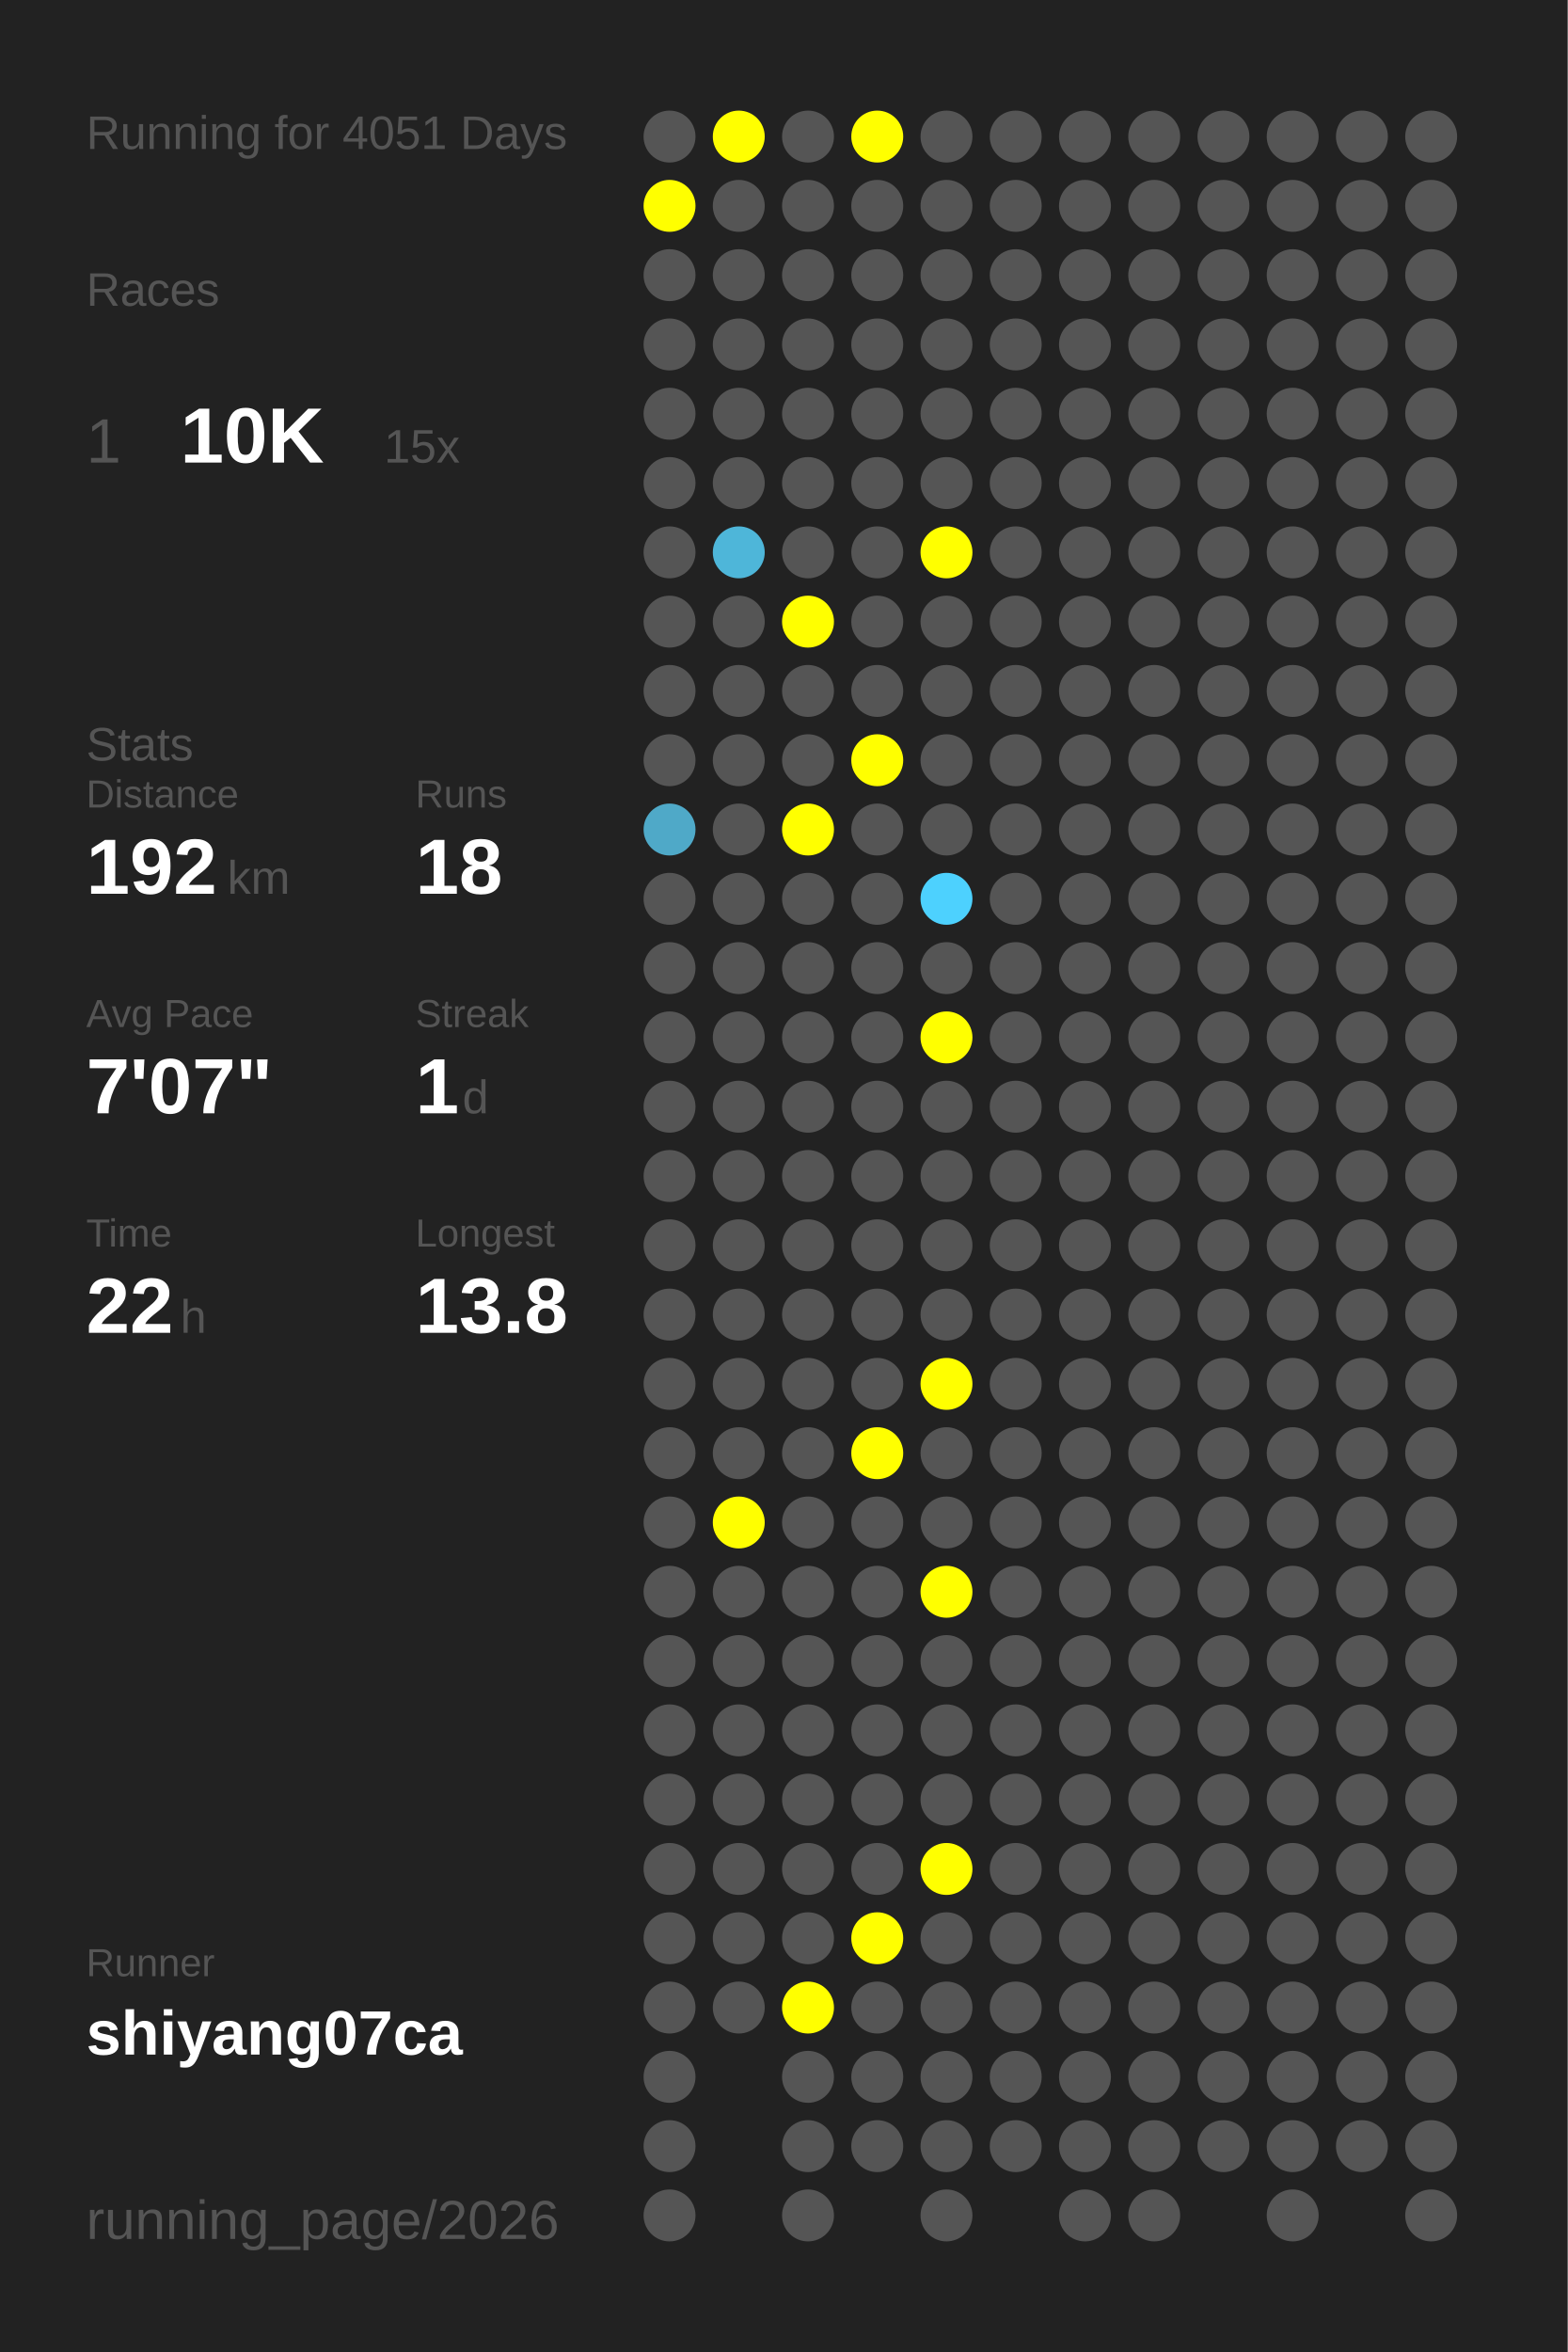
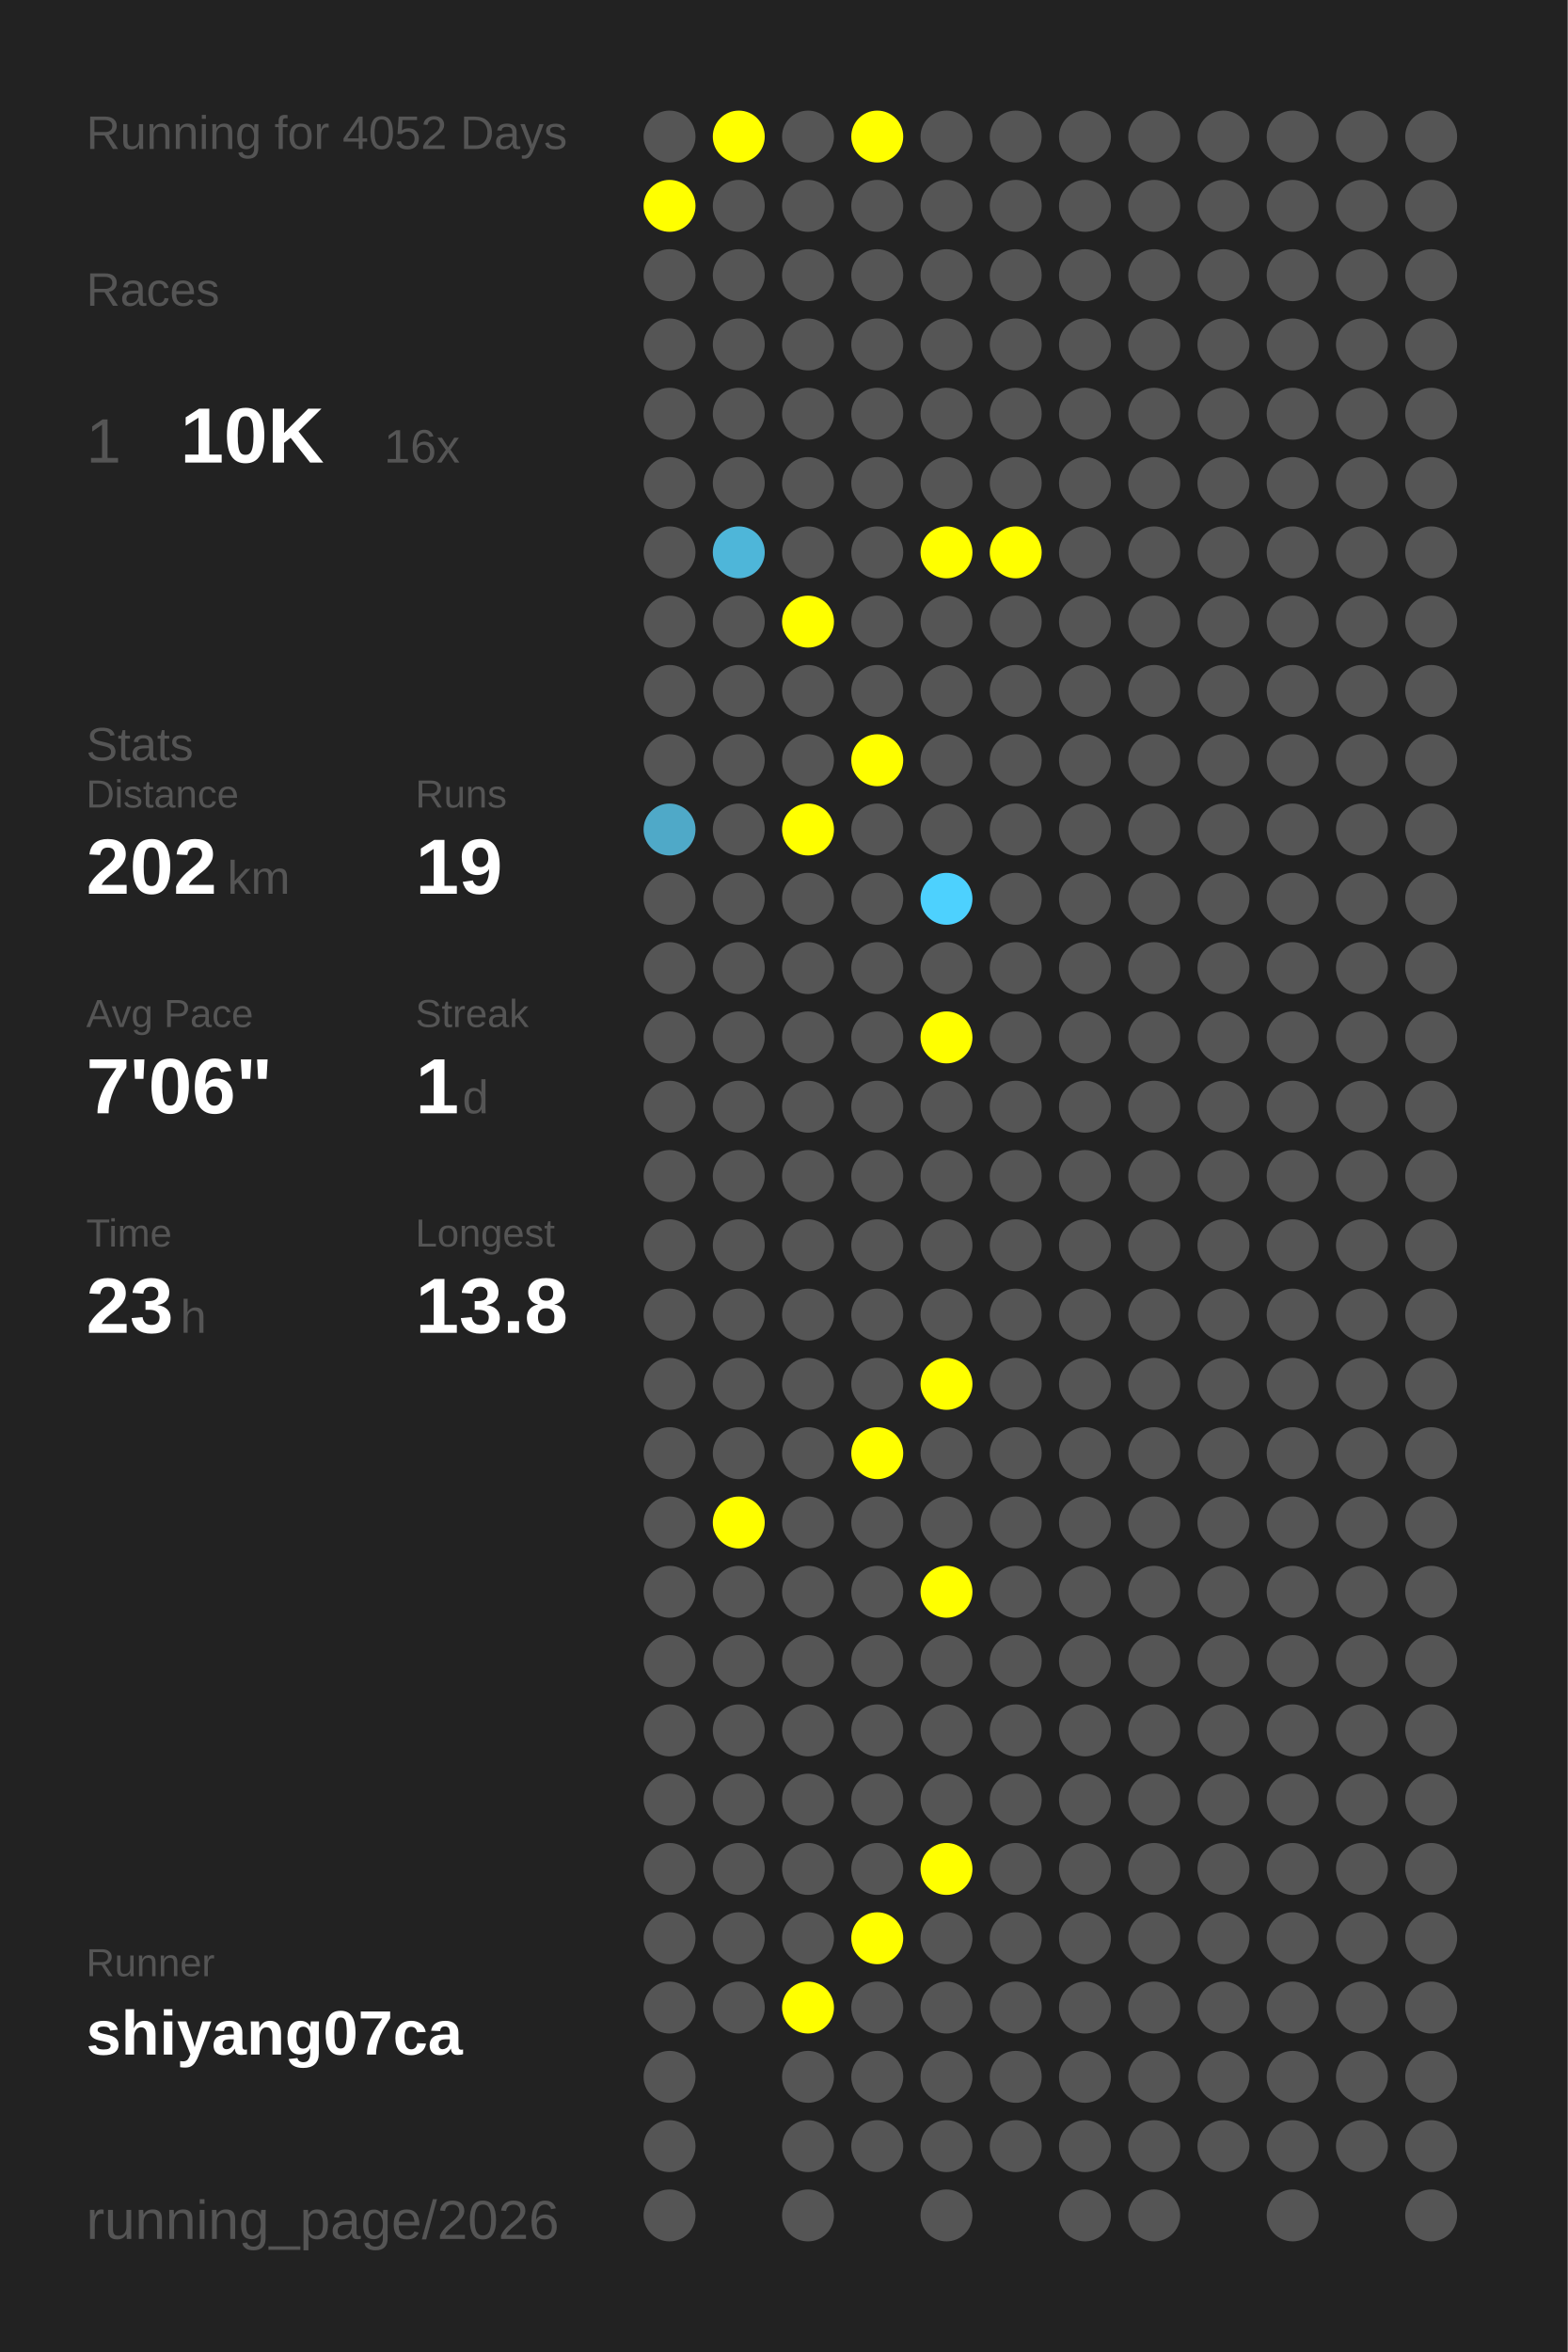
<svg xmlns="http://www.w3.org/2000/svg" baseProfile="full" height="300mm" version="1.1" viewBox="0,0,200,300" width="200mm">
  <defs />
  <rect fill="#222222" height="300" width="200" x="0" y="0" />
-   <text fill="#555555" style="font-size:6px; font-family:Arial;" x="11" y="19">Running for 4051 Days</text>
+   <text fill="#555555" style="font-size:6px; font-family:Arial;" x="11" y="19">Running for 4052 Days</text>
  <text fill="#555555" style="font-size:6px; font-family:Arial;" x="11" y="39">Races</text>
  <text fill="#555555" style="font-size:8px; font-family:Arial;" x="11" y="59">1</text>
  <text fill="#FFFFFF" style="font-size:10px; font-family:Arial; font-weight:bold;" x="23" y="59">10K</text>
-   <text fill="#555555" style="font-size:6px; font-family:Arial;" x="49" y="59">15x</text>
+   <text fill="#555555" style="font-size:6px; font-family:Arial;" x="49" y="59">16x</text>
  <text fill="#555555" style="font-size:6px; font-family:Arial;" x="11" y="97">Stats</text>
  <text fill="#555555" style="font-size:5px; font-family:Arial;" x="11" y="103">Distance</text>
-   <text fill="#FFFFFF" style="font-size:10px; font-family:Arial; font-weight:bold;" x="11" y="114">192</text>
+   <text fill="#FFFFFF" style="font-size:10px; font-family:Arial; font-weight:bold;" x="11" y="114">202</text>
  <text fill="#555555" style="font-size:6px; font-family:Arial;" x="29" y="114">km</text>
  <text fill="#555555" style="font-size:5px; font-family:Arial;" x="53" y="103">Runs</text>
-   <text fill="#FFFFFF" style="font-size:10px; font-family:Arial; font-weight:bold;" x="53" y="114">18</text>
+   <text fill="#FFFFFF" style="font-size:10px; font-family:Arial; font-weight:bold;" x="53" y="114">19</text>
  <text fill="#555555" style="font-size:5px; font-family:Arial;" x="11" y="131">Avg Pace</text>
-   <text fill="#FFFFFF" style="font-size:10px; font-family:Arial; font-weight:bold;" x="11" y="142">7'07"</text>
+   <text fill="#FFFFFF" style="font-size:10px; font-family:Arial; font-weight:bold;" x="11" y="142">7'06"</text>
  <text fill="#555555" style="font-size:5px; font-family:Arial;" x="53" y="131">Streak</text>
  <text fill="#FFFFFF" style="font-size:10px; font-family:Arial; font-weight:bold;" x="53" y="142">1</text>
  <text fill="#555555" style="font-size:6px; font-family:Arial;" x="59" y="142">d</text>
  <text fill="#555555" style="font-size:5px; font-family:Arial;" x="11" y="159">Time</text>
-   <text fill="#FFFFFF" style="font-size:10px; font-family:Arial; font-weight:bold;" x="11" y="170">22</text>
+   <text fill="#FFFFFF" style="font-size:10px; font-family:Arial; font-weight:bold;" x="11" y="170">23</text>
  <text fill="#555555" style="font-size:6px; font-family:Arial;" x="23" y="170">h</text>
  <text fill="#555555" style="font-size:5px; font-family:Arial;" x="53" y="159">Longest</text>
  <text fill="#FFFFFF" style="font-size:10px; font-family:Arial; font-weight:bold;" x="53" y="170">13.8</text>
  <text fill="#555555" style="font-size:5px; font-family:Arial;" x="11" y="252.065">Runner</text>
  <text fill="#FFFFFF" style="font-size:8px; font-family:Arial; font-weight:bold;" x="11" y="262.065">shiyang07ca</text>
  <text fill="#555555" style="font-size:7px; font-family:Arial;" x="11" y="285.581">running_page/2026</text>
  <circle cx="85.417" cy="17.419" fill="#555555" r="3.312" />
  <circle cx="85.417" cy="26.258" fill="#FFFF00" r="3.312" />
  <circle cx="85.417" cy="35.097" fill="#555555" r="3.312" />
  <circle cx="85.417" cy="43.935" fill="#555555" r="3.312" />
  <circle cx="85.417" cy="52.774" fill="#555555" r="3.312" />
  <circle cx="85.417" cy="61.613" fill="#555555" r="3.312" />
  <circle cx="85.417" cy="70.452" fill="#555555" r="3.312" />
  <circle cx="85.417" cy="79.29" fill="#555555" r="3.312" />
  <circle cx="85.417" cy="88.129" fill="#555555" r="3.312" />
  <circle cx="85.417" cy="96.968" fill="#555555" r="3.312" />
  <circle cx="85.417" cy="105.806" fill="#4fa9c8" r="3.312" />
  <circle cx="85.417" cy="114.645" fill="#555555" r="3.312" />
  <circle cx="85.417" cy="123.484" fill="#555555" r="3.312" />
  <circle cx="85.417" cy="132.323" fill="#555555" r="3.312" />
  <circle cx="85.417" cy="141.161" fill="#555555" r="3.312" />
  <circle cx="85.417" cy="150" fill="#555555" r="3.312" />
  <circle cx="85.417" cy="158.839" fill="#555555" r="3.312" />
  <circle cx="85.417" cy="167.677" fill="#555555" r="3.312" />
  <circle cx="85.417" cy="176.516" fill="#555555" r="3.312" />
  <circle cx="85.417" cy="185.355" fill="#555555" r="3.312" />
  <circle cx="85.417" cy="194.194" fill="#555555" r="3.312" />
  <circle cx="85.417" cy="203.032" fill="#555555" r="3.312" />
  <circle cx="85.417" cy="211.871" fill="#555555" r="3.312" />
  <circle cx="85.417" cy="220.71" fill="#555555" r="3.312" />
  <circle cx="85.417" cy="229.548" fill="#555555" r="3.312" />
  <circle cx="85.417" cy="238.387" fill="#555555" r="3.312" />
  <circle cx="85.417" cy="247.226" fill="#555555" r="3.312" />
  <circle cx="85.417" cy="256.065" fill="#555555" r="3.312" />
  <circle cx="85.417" cy="264.903" fill="#555555" r="3.312" />
  <circle cx="85.417" cy="273.742" fill="#555555" r="3.312" />
  <circle cx="85.417" cy="282.581" fill="#555555" r="3.312" />
  <circle cx="94.25" cy="17.419" fill="#FFFF00" r="3.312" />
  <circle cx="94.25" cy="26.258" fill="#555555" r="3.312" />
  <circle cx="94.25" cy="35.097" fill="#555555" r="3.312" />
  <circle cx="94.25" cy="43.935" fill="#555555" r="3.312" />
  <circle cx="94.25" cy="52.774" fill="#555555" r="3.312" />
  <circle cx="94.25" cy="61.613" fill="#555555" r="3.312" />
  <circle cx="94.25" cy="70.452" fill="#4eb6d9" r="3.312" />
  <circle cx="94.25" cy="79.29" fill="#555555" r="3.312" />
  <circle cx="94.25" cy="88.129" fill="#555555" r="3.312" />
  <circle cx="94.25" cy="96.968" fill="#555555" r="3.312" />
  <circle cx="94.25" cy="105.806" fill="#555555" r="3.312" />
  <circle cx="94.25" cy="114.645" fill="#555555" r="3.312" />
  <circle cx="94.25" cy="123.484" fill="#555555" r="3.312" />
  <circle cx="94.25" cy="132.323" fill="#555555" r="3.312" />
  <circle cx="94.25" cy="141.161" fill="#555555" r="3.312" />
  <circle cx="94.25" cy="150" fill="#555555" r="3.312" />
  <circle cx="94.25" cy="158.839" fill="#555555" r="3.312" />
  <circle cx="94.25" cy="167.677" fill="#555555" r="3.312" />
  <circle cx="94.25" cy="176.516" fill="#555555" r="3.312" />
  <circle cx="94.25" cy="185.355" fill="#555555" r="3.312" />
  <circle cx="94.25" cy="194.194" fill="#FFFF00" r="3.312" />
  <circle cx="94.25" cy="203.032" fill="#555555" r="3.312" />
  <circle cx="94.25" cy="211.871" fill="#555555" r="3.312" />
  <circle cx="94.25" cy="220.71" fill="#555555" r="3.312" />
  <circle cx="94.25" cy="229.548" fill="#555555" r="3.312" />
  <circle cx="94.25" cy="238.387" fill="#555555" r="3.312" />
  <circle cx="94.25" cy="247.226" fill="#555555" r="3.312" />
  <circle cx="94.25" cy="256.065" fill="#555555" r="3.312" />
  <circle cx="103.083" cy="17.419" fill="#555555" r="3.312" />
  <circle cx="103.083" cy="26.258" fill="#555555" r="3.312" />
  <circle cx="103.083" cy="35.097" fill="#555555" r="3.312" />
  <circle cx="103.083" cy="43.935" fill="#555555" r="3.312" />
  <circle cx="103.083" cy="52.774" fill="#555555" r="3.312" />
  <circle cx="103.083" cy="61.613" fill="#555555" r="3.312" />
  <circle cx="103.083" cy="70.452" fill="#555555" r="3.312" />
  <circle cx="103.083" cy="79.29" fill="#FFFF00" r="3.312" />
  <circle cx="103.083" cy="88.129" fill="#555555" r="3.312" />
  <circle cx="103.083" cy="96.968" fill="#555555" r="3.312" />
  <circle cx="103.083" cy="105.806" fill="#FFFF00" r="3.312" />
  <circle cx="103.083" cy="114.645" fill="#555555" r="3.312" />
  <circle cx="103.083" cy="123.484" fill="#555555" r="3.312" />
  <circle cx="103.083" cy="132.323" fill="#555555" r="3.312" />
  <circle cx="103.083" cy="141.161" fill="#555555" r="3.312" />
  <circle cx="103.083" cy="150" fill="#555555" r="3.312" />
  <circle cx="103.083" cy="158.839" fill="#555555" r="3.312" />
  <circle cx="103.083" cy="167.677" fill="#555555" r="3.312" />
  <circle cx="103.083" cy="176.516" fill="#555555" r="3.312" />
  <circle cx="103.083" cy="185.355" fill="#555555" r="3.312" />
  <circle cx="103.083" cy="194.194" fill="#555555" r="3.312" />
  <circle cx="103.083" cy="203.032" fill="#555555" r="3.312" />
  <circle cx="103.083" cy="211.871" fill="#555555" r="3.312" />
  <circle cx="103.083" cy="220.71" fill="#555555" r="3.312" />
  <circle cx="103.083" cy="229.548" fill="#555555" r="3.312" />
  <circle cx="103.083" cy="238.387" fill="#555555" r="3.312" />
  <circle cx="103.083" cy="247.226" fill="#555555" r="3.312" />
  <circle cx="103.083" cy="256.065" fill="#FFFF00" r="3.312" />
  <circle cx="103.083" cy="264.903" fill="#555555" r="3.312" />
  <circle cx="103.083" cy="273.742" fill="#555555" r="3.312" />
  <circle cx="103.083" cy="282.581" fill="#555555" r="3.312" />
  <circle cx="111.917" cy="17.419" fill="#FFFF00" r="3.312" />
  <circle cx="111.917" cy="26.258" fill="#555555" r="3.312" />
  <circle cx="111.917" cy="35.097" fill="#555555" r="3.312" />
  <circle cx="111.917" cy="43.935" fill="#555555" r="3.312" />
  <circle cx="111.917" cy="52.774" fill="#555555" r="3.312" />
  <circle cx="111.917" cy="61.613" fill="#555555" r="3.312" />
  <circle cx="111.917" cy="70.452" fill="#555555" r="3.312" />
  <circle cx="111.917" cy="79.29" fill="#555555" r="3.312" />
  <circle cx="111.917" cy="88.129" fill="#555555" r="3.312" />
  <circle cx="111.917" cy="96.968" fill="#FFFF00" r="3.312" />
  <circle cx="111.917" cy="105.806" fill="#555555" r="3.312" />
  <circle cx="111.917" cy="114.645" fill="#555555" r="3.312" />
  <circle cx="111.917" cy="123.484" fill="#555555" r="3.312" />
  <circle cx="111.917" cy="132.323" fill="#555555" r="3.312" />
  <circle cx="111.917" cy="141.161" fill="#555555" r="3.312" />
  <circle cx="111.917" cy="150" fill="#555555" r="3.312" />
  <circle cx="111.917" cy="158.839" fill="#555555" r="3.312" />
  <circle cx="111.917" cy="167.677" fill="#555555" r="3.312" />
  <circle cx="111.917" cy="176.516" fill="#555555" r="3.312" />
  <circle cx="111.917" cy="185.355" fill="#FFFF00" r="3.312" />
  <circle cx="111.917" cy="194.194" fill="#555555" r="3.312" />
  <circle cx="111.917" cy="203.032" fill="#555555" r="3.312" />
  <circle cx="111.917" cy="211.871" fill="#555555" r="3.312" />
  <circle cx="111.917" cy="220.71" fill="#555555" r="3.312" />
  <circle cx="111.917" cy="229.548" fill="#555555" r="3.312" />
  <circle cx="111.917" cy="238.387" fill="#555555" r="3.312" />
  <circle cx="111.917" cy="247.226" fill="#FFFF00" r="3.312" />
  <circle cx="111.917" cy="256.065" fill="#555555" r="3.312" />
  <circle cx="111.917" cy="264.903" fill="#555555" r="3.312" />
  <circle cx="111.917" cy="273.742" fill="#555555" r="3.312" />
  <circle cx="120.75" cy="17.419" fill="#555555" r="3.312" />
  <circle cx="120.75" cy="26.258" fill="#555555" r="3.312" />
  <circle cx="120.75" cy="35.097" fill="#555555" r="3.312" />
  <circle cx="120.75" cy="43.935" fill="#555555" r="3.312" />
  <circle cx="120.75" cy="52.774" fill="#555555" r="3.312" />
  <circle cx="120.75" cy="61.613" fill="#555555" r="3.312" />
  <circle cx="120.75" cy="70.452" fill="#FFFF00" r="3.312" />
  <circle cx="120.75" cy="79.29" fill="#555555" r="3.312" />
  <circle cx="120.75" cy="88.129" fill="#555555" r="3.312" />
  <circle cx="120.75" cy="96.968" fill="#555555" r="3.312" />
  <circle cx="120.75" cy="105.806" fill="#555555" r="3.312" />
  <circle cx="120.75" cy="114.645" fill="#4dd1fe" r="3.312" />
  <circle cx="120.75" cy="123.484" fill="#555555" r="3.312" />
  <circle cx="120.75" cy="132.323" fill="#FFFF00" r="3.312" />
  <circle cx="120.75" cy="141.161" fill="#555555" r="3.312" />
  <circle cx="120.75" cy="150" fill="#555555" r="3.312" />
  <circle cx="120.75" cy="158.839" fill="#555555" r="3.312" />
  <circle cx="120.75" cy="167.677" fill="#555555" r="3.312" />
  <circle cx="120.75" cy="176.516" fill="#FFFF00" r="3.312" />
  <circle cx="120.75" cy="185.355" fill="#555555" r="3.312" />
  <circle cx="120.75" cy="194.194" fill="#555555" r="3.312" />
  <circle cx="120.75" cy="203.032" fill="#FFFF00" r="3.312" />
  <circle cx="120.75" cy="211.871" fill="#555555" r="3.312" />
  <circle cx="120.75" cy="220.71" fill="#555555" r="3.312" />
  <circle cx="120.75" cy="229.548" fill="#555555" r="3.312" />
  <circle cx="120.75" cy="238.387" fill="#FFFF00" r="3.312" />
  <circle cx="120.75" cy="247.226" fill="#555555" r="3.312" />
  <circle cx="120.75" cy="256.065" fill="#555555" r="3.312" />
  <circle cx="120.75" cy="264.903" fill="#555555" r="3.312" />
  <circle cx="120.75" cy="273.742" fill="#555555" r="3.312" />
  <circle cx="120.75" cy="282.581" fill="#555555" r="3.312" />
  <circle cx="129.583" cy="17.419" fill="#555555" r="3.312" />
  <circle cx="129.583" cy="26.258" fill="#555555" r="3.312" />
  <circle cx="129.583" cy="35.097" fill="#555555" r="3.312" />
  <circle cx="129.583" cy="43.935" fill="#555555" r="3.312" />
  <circle cx="129.583" cy="52.774" fill="#555555" r="3.312" />
  <circle cx="129.583" cy="61.613" fill="#555555" r="3.312" />
-   <circle cx="129.583" cy="70.452" fill="#555555" r="3.312" />
+   <circle cx="129.583" cy="70.452" fill="#FFFF00" r="3.312" />
  <circle cx="129.583" cy="79.29" fill="#555555" r="3.312" />
  <circle cx="129.583" cy="88.129" fill="#555555" r="3.312" />
  <circle cx="129.583" cy="96.968" fill="#555555" r="3.312" />
  <circle cx="129.583" cy="105.806" fill="#555555" r="3.312" />
  <circle cx="129.583" cy="114.645" fill="#555555" r="3.312" />
  <circle cx="129.583" cy="123.484" fill="#555555" r="3.312" />
  <circle cx="129.583" cy="132.323" fill="#555555" r="3.312" />
  <circle cx="129.583" cy="141.161" fill="#555555" r="3.312" />
  <circle cx="129.583" cy="150" fill="#555555" r="3.312" />
  <circle cx="129.583" cy="158.839" fill="#555555" r="3.312" />
  <circle cx="129.583" cy="167.677" fill="#555555" r="3.312" />
  <circle cx="129.583" cy="176.516" fill="#555555" r="3.312" />
  <circle cx="129.583" cy="185.355" fill="#555555" r="3.312" />
  <circle cx="129.583" cy="194.194" fill="#555555" r="3.312" />
  <circle cx="129.583" cy="203.032" fill="#555555" r="3.312" />
  <circle cx="129.583" cy="211.871" fill="#555555" r="3.312" />
  <circle cx="129.583" cy="220.71" fill="#555555" r="3.312" />
  <circle cx="129.583" cy="229.548" fill="#555555" r="3.312" />
  <circle cx="129.583" cy="238.387" fill="#555555" r="3.312" />
  <circle cx="129.583" cy="247.226" fill="#555555" r="3.312" />
  <circle cx="129.583" cy="256.065" fill="#555555" r="3.312" />
  <circle cx="129.583" cy="264.903" fill="#555555" r="3.312" />
  <circle cx="129.583" cy="273.742" fill="#555555" r="3.312" />
  <circle cx="138.417" cy="17.419" fill="#555555" r="3.312" />
  <circle cx="138.417" cy="26.258" fill="#555555" r="3.312" />
  <circle cx="138.417" cy="35.097" fill="#555555" r="3.312" />
  <circle cx="138.417" cy="43.935" fill="#555555" r="3.312" />
  <circle cx="138.417" cy="52.774" fill="#555555" r="3.312" />
  <circle cx="138.417" cy="61.613" fill="#555555" r="3.312" />
  <circle cx="138.417" cy="70.452" fill="#555555" r="3.312" />
  <circle cx="138.417" cy="79.29" fill="#555555" r="3.312" />
  <circle cx="138.417" cy="88.129" fill="#555555" r="3.312" />
  <circle cx="138.417" cy="96.968" fill="#555555" r="3.312" />
  <circle cx="138.417" cy="105.806" fill="#555555" r="3.312" />
  <circle cx="138.417" cy="114.645" fill="#555555" r="3.312" />
  <circle cx="138.417" cy="123.484" fill="#555555" r="3.312" />
  <circle cx="138.417" cy="132.323" fill="#555555" r="3.312" />
  <circle cx="138.417" cy="141.161" fill="#555555" r="3.312" />
  <circle cx="138.417" cy="150" fill="#555555" r="3.312" />
  <circle cx="138.417" cy="158.839" fill="#555555" r="3.312" />
  <circle cx="138.417" cy="167.677" fill="#555555" r="3.312" />
  <circle cx="138.417" cy="176.516" fill="#555555" r="3.312" />
  <circle cx="138.417" cy="185.355" fill="#555555" r="3.312" />
  <circle cx="138.417" cy="194.194" fill="#555555" r="3.312" />
  <circle cx="138.417" cy="203.032" fill="#555555" r="3.312" />
  <circle cx="138.417" cy="211.871" fill="#555555" r="3.312" />
  <circle cx="138.417" cy="220.71" fill="#555555" r="3.312" />
  <circle cx="138.417" cy="229.548" fill="#555555" r="3.312" />
  <circle cx="138.417" cy="238.387" fill="#555555" r="3.312" />
  <circle cx="138.417" cy="247.226" fill="#555555" r="3.312" />
  <circle cx="138.417" cy="256.065" fill="#555555" r="3.312" />
  <circle cx="138.417" cy="264.903" fill="#555555" r="3.312" />
  <circle cx="138.417" cy="273.742" fill="#555555" r="3.312" />
  <circle cx="138.417" cy="282.581" fill="#555555" r="3.312" />
  <circle cx="147.25" cy="17.419" fill="#555555" r="3.312" />
  <circle cx="147.25" cy="26.258" fill="#555555" r="3.312" />
  <circle cx="147.25" cy="35.097" fill="#555555" r="3.312" />
  <circle cx="147.25" cy="43.935" fill="#555555" r="3.312" />
  <circle cx="147.25" cy="52.774" fill="#555555" r="3.312" />
  <circle cx="147.25" cy="61.613" fill="#555555" r="3.312" />
  <circle cx="147.25" cy="70.452" fill="#555555" r="3.312" />
  <circle cx="147.25" cy="79.29" fill="#555555" r="3.312" />
  <circle cx="147.25" cy="88.129" fill="#555555" r="3.312" />
  <circle cx="147.25" cy="96.968" fill="#555555" r="3.312" />
  <circle cx="147.25" cy="105.806" fill="#555555" r="3.312" />
  <circle cx="147.25" cy="114.645" fill="#555555" r="3.312" />
  <circle cx="147.25" cy="123.484" fill="#555555" r="3.312" />
  <circle cx="147.25" cy="132.323" fill="#555555" r="3.312" />
  <circle cx="147.25" cy="141.161" fill="#555555" r="3.312" />
  <circle cx="147.25" cy="150" fill="#555555" r="3.312" />
  <circle cx="147.25" cy="158.839" fill="#555555" r="3.312" />
  <circle cx="147.25" cy="167.677" fill="#555555" r="3.312" />
  <circle cx="147.25" cy="176.516" fill="#555555" r="3.312" />
  <circle cx="147.25" cy="185.355" fill="#555555" r="3.312" />
  <circle cx="147.25" cy="194.194" fill="#555555" r="3.312" />
  <circle cx="147.25" cy="203.032" fill="#555555" r="3.312" />
  <circle cx="147.25" cy="211.871" fill="#555555" r="3.312" />
  <circle cx="147.25" cy="220.71" fill="#555555" r="3.312" />
  <circle cx="147.25" cy="229.548" fill="#555555" r="3.312" />
  <circle cx="147.25" cy="238.387" fill="#555555" r="3.312" />
  <circle cx="147.25" cy="247.226" fill="#555555" r="3.312" />
  <circle cx="147.25" cy="256.065" fill="#555555" r="3.312" />
  <circle cx="147.25" cy="264.903" fill="#555555" r="3.312" />
  <circle cx="147.25" cy="273.742" fill="#555555" r="3.312" />
  <circle cx="147.25" cy="282.581" fill="#555555" r="3.312" />
  <circle cx="156.083" cy="17.419" fill="#555555" r="3.312" />
  <circle cx="156.083" cy="26.258" fill="#555555" r="3.312" />
  <circle cx="156.083" cy="35.097" fill="#555555" r="3.312" />
  <circle cx="156.083" cy="43.935" fill="#555555" r="3.312" />
  <circle cx="156.083" cy="52.774" fill="#555555" r="3.312" />
  <circle cx="156.083" cy="61.613" fill="#555555" r="3.312" />
  <circle cx="156.083" cy="70.452" fill="#555555" r="3.312" />
  <circle cx="156.083" cy="79.29" fill="#555555" r="3.312" />
  <circle cx="156.083" cy="88.129" fill="#555555" r="3.312" />
  <circle cx="156.083" cy="96.968" fill="#555555" r="3.312" />
  <circle cx="156.083" cy="105.806" fill="#555555" r="3.312" />
  <circle cx="156.083" cy="114.645" fill="#555555" r="3.312" />
  <circle cx="156.083" cy="123.484" fill="#555555" r="3.312" />
  <circle cx="156.083" cy="132.323" fill="#555555" r="3.312" />
  <circle cx="156.083" cy="141.161" fill="#555555" r="3.312" />
  <circle cx="156.083" cy="150" fill="#555555" r="3.312" />
  <circle cx="156.083" cy="158.839" fill="#555555" r="3.312" />
  <circle cx="156.083" cy="167.677" fill="#555555" r="3.312" />
  <circle cx="156.083" cy="176.516" fill="#555555" r="3.312" />
  <circle cx="156.083" cy="185.355" fill="#555555" r="3.312" />
  <circle cx="156.083" cy="194.194" fill="#555555" r="3.312" />
  <circle cx="156.083" cy="203.032" fill="#555555" r="3.312" />
  <circle cx="156.083" cy="211.871" fill="#555555" r="3.312" />
  <circle cx="156.083" cy="220.71" fill="#555555" r="3.312" />
  <circle cx="156.083" cy="229.548" fill="#555555" r="3.312" />
  <circle cx="156.083" cy="238.387" fill="#555555" r="3.312" />
  <circle cx="156.083" cy="247.226" fill="#555555" r="3.312" />
  <circle cx="156.083" cy="256.065" fill="#555555" r="3.312" />
  <circle cx="156.083" cy="264.903" fill="#555555" r="3.312" />
  <circle cx="156.083" cy="273.742" fill="#555555" r="3.312" />
  <circle cx="164.917" cy="17.419" fill="#555555" r="3.312" />
  <circle cx="164.917" cy="26.258" fill="#555555" r="3.312" />
  <circle cx="164.917" cy="35.097" fill="#555555" r="3.312" />
  <circle cx="164.917" cy="43.935" fill="#555555" r="3.312" />
  <circle cx="164.917" cy="52.774" fill="#555555" r="3.312" />
  <circle cx="164.917" cy="61.613" fill="#555555" r="3.312" />
  <circle cx="164.917" cy="70.452" fill="#555555" r="3.312" />
  <circle cx="164.917" cy="79.29" fill="#555555" r="3.312" />
  <circle cx="164.917" cy="88.129" fill="#555555" r="3.312" />
  <circle cx="164.917" cy="96.968" fill="#555555" r="3.312" />
  <circle cx="164.917" cy="105.806" fill="#555555" r="3.312" />
  <circle cx="164.917" cy="114.645" fill="#555555" r="3.312" />
  <circle cx="164.917" cy="123.484" fill="#555555" r="3.312" />
  <circle cx="164.917" cy="132.323" fill="#555555" r="3.312" />
  <circle cx="164.917" cy="141.161" fill="#555555" r="3.312" />
  <circle cx="164.917" cy="150" fill="#555555" r="3.312" />
  <circle cx="164.917" cy="158.839" fill="#555555" r="3.312" />
  <circle cx="164.917" cy="167.677" fill="#555555" r="3.312" />
  <circle cx="164.917" cy="176.516" fill="#555555" r="3.312" />
  <circle cx="164.917" cy="185.355" fill="#555555" r="3.312" />
  <circle cx="164.917" cy="194.194" fill="#555555" r="3.312" />
  <circle cx="164.917" cy="203.032" fill="#555555" r="3.312" />
  <circle cx="164.917" cy="211.871" fill="#555555" r="3.312" />
  <circle cx="164.917" cy="220.71" fill="#555555" r="3.312" />
  <circle cx="164.917" cy="229.548" fill="#555555" r="3.312" />
  <circle cx="164.917" cy="238.387" fill="#555555" r="3.312" />
  <circle cx="164.917" cy="247.226" fill="#555555" r="3.312" />
  <circle cx="164.917" cy="256.065" fill="#555555" r="3.312" />
  <circle cx="164.917" cy="264.903" fill="#555555" r="3.312" />
  <circle cx="164.917" cy="273.742" fill="#555555" r="3.312" />
  <circle cx="164.917" cy="282.581" fill="#555555" r="3.312" />
  <circle cx="173.75" cy="17.419" fill="#555555" r="3.312" />
  <circle cx="173.75" cy="26.258" fill="#555555" r="3.312" />
  <circle cx="173.75" cy="35.097" fill="#555555" r="3.312" />
  <circle cx="173.75" cy="43.935" fill="#555555" r="3.312" />
  <circle cx="173.75" cy="52.774" fill="#555555" r="3.312" />
  <circle cx="173.75" cy="61.613" fill="#555555" r="3.312" />
  <circle cx="173.75" cy="70.452" fill="#555555" r="3.312" />
  <circle cx="173.75" cy="79.29" fill="#555555" r="3.312" />
  <circle cx="173.75" cy="88.129" fill="#555555" r="3.312" />
  <circle cx="173.75" cy="96.968" fill="#555555" r="3.312" />
  <circle cx="173.75" cy="105.806" fill="#555555" r="3.312" />
  <circle cx="173.75" cy="114.645" fill="#555555" r="3.312" />
  <circle cx="173.75" cy="123.484" fill="#555555" r="3.312" />
  <circle cx="173.75" cy="132.323" fill="#555555" r="3.312" />
  <circle cx="173.75" cy="141.161" fill="#555555" r="3.312" />
  <circle cx="173.75" cy="150" fill="#555555" r="3.312" />
  <circle cx="173.75" cy="158.839" fill="#555555" r="3.312" />
  <circle cx="173.75" cy="167.677" fill="#555555" r="3.312" />
  <circle cx="173.75" cy="176.516" fill="#555555" r="3.312" />
  <circle cx="173.75" cy="185.355" fill="#555555" r="3.312" />
  <circle cx="173.75" cy="194.194" fill="#555555" r="3.312" />
  <circle cx="173.75" cy="203.032" fill="#555555" r="3.312" />
  <circle cx="173.75" cy="211.871" fill="#555555" r="3.312" />
  <circle cx="173.75" cy="220.71" fill="#555555" r="3.312" />
  <circle cx="173.75" cy="229.548" fill="#555555" r="3.312" />
  <circle cx="173.75" cy="238.387" fill="#555555" r="3.312" />
  <circle cx="173.75" cy="247.226" fill="#555555" r="3.312" />
  <circle cx="173.75" cy="256.065" fill="#555555" r="3.312" />
  <circle cx="173.75" cy="264.903" fill="#555555" r="3.312" />
  <circle cx="173.75" cy="273.742" fill="#555555" r="3.312" />
  <circle cx="182.583" cy="17.419" fill="#555555" r="3.312" />
  <circle cx="182.583" cy="26.258" fill="#555555" r="3.312" />
  <circle cx="182.583" cy="35.097" fill="#555555" r="3.312" />
  <circle cx="182.583" cy="43.935" fill="#555555" r="3.312" />
  <circle cx="182.583" cy="52.774" fill="#555555" r="3.312" />
  <circle cx="182.583" cy="61.613" fill="#555555" r="3.312" />
  <circle cx="182.583" cy="70.452" fill="#555555" r="3.312" />
  <circle cx="182.583" cy="79.29" fill="#555555" r="3.312" />
  <circle cx="182.583" cy="88.129" fill="#555555" r="3.312" />
  <circle cx="182.583" cy="96.968" fill="#555555" r="3.312" />
  <circle cx="182.583" cy="105.806" fill="#555555" r="3.312" />
  <circle cx="182.583" cy="114.645" fill="#555555" r="3.312" />
  <circle cx="182.583" cy="123.484" fill="#555555" r="3.312" />
  <circle cx="182.583" cy="132.323" fill="#555555" r="3.312" />
  <circle cx="182.583" cy="141.161" fill="#555555" r="3.312" />
  <circle cx="182.583" cy="150" fill="#555555" r="3.312" />
  <circle cx="182.583" cy="158.839" fill="#555555" r="3.312" />
  <circle cx="182.583" cy="167.677" fill="#555555" r="3.312" />
  <circle cx="182.583" cy="176.516" fill="#555555" r="3.312" />
  <circle cx="182.583" cy="185.355" fill="#555555" r="3.312" />
  <circle cx="182.583" cy="194.194" fill="#555555" r="3.312" />
  <circle cx="182.583" cy="203.032" fill="#555555" r="3.312" />
  <circle cx="182.583" cy="211.871" fill="#555555" r="3.312" />
  <circle cx="182.583" cy="220.71" fill="#555555" r="3.312" />
  <circle cx="182.583" cy="229.548" fill="#555555" r="3.312" />
  <circle cx="182.583" cy="238.387" fill="#555555" r="3.312" />
  <circle cx="182.583" cy="247.226" fill="#555555" r="3.312" />
  <circle cx="182.583" cy="256.065" fill="#555555" r="3.312" />
  <circle cx="182.583" cy="264.903" fill="#555555" r="3.312" />
  <circle cx="182.583" cy="273.742" fill="#555555" r="3.312" />
  <circle cx="182.583" cy="282.581" fill="#555555" r="3.312" />
</svg>
